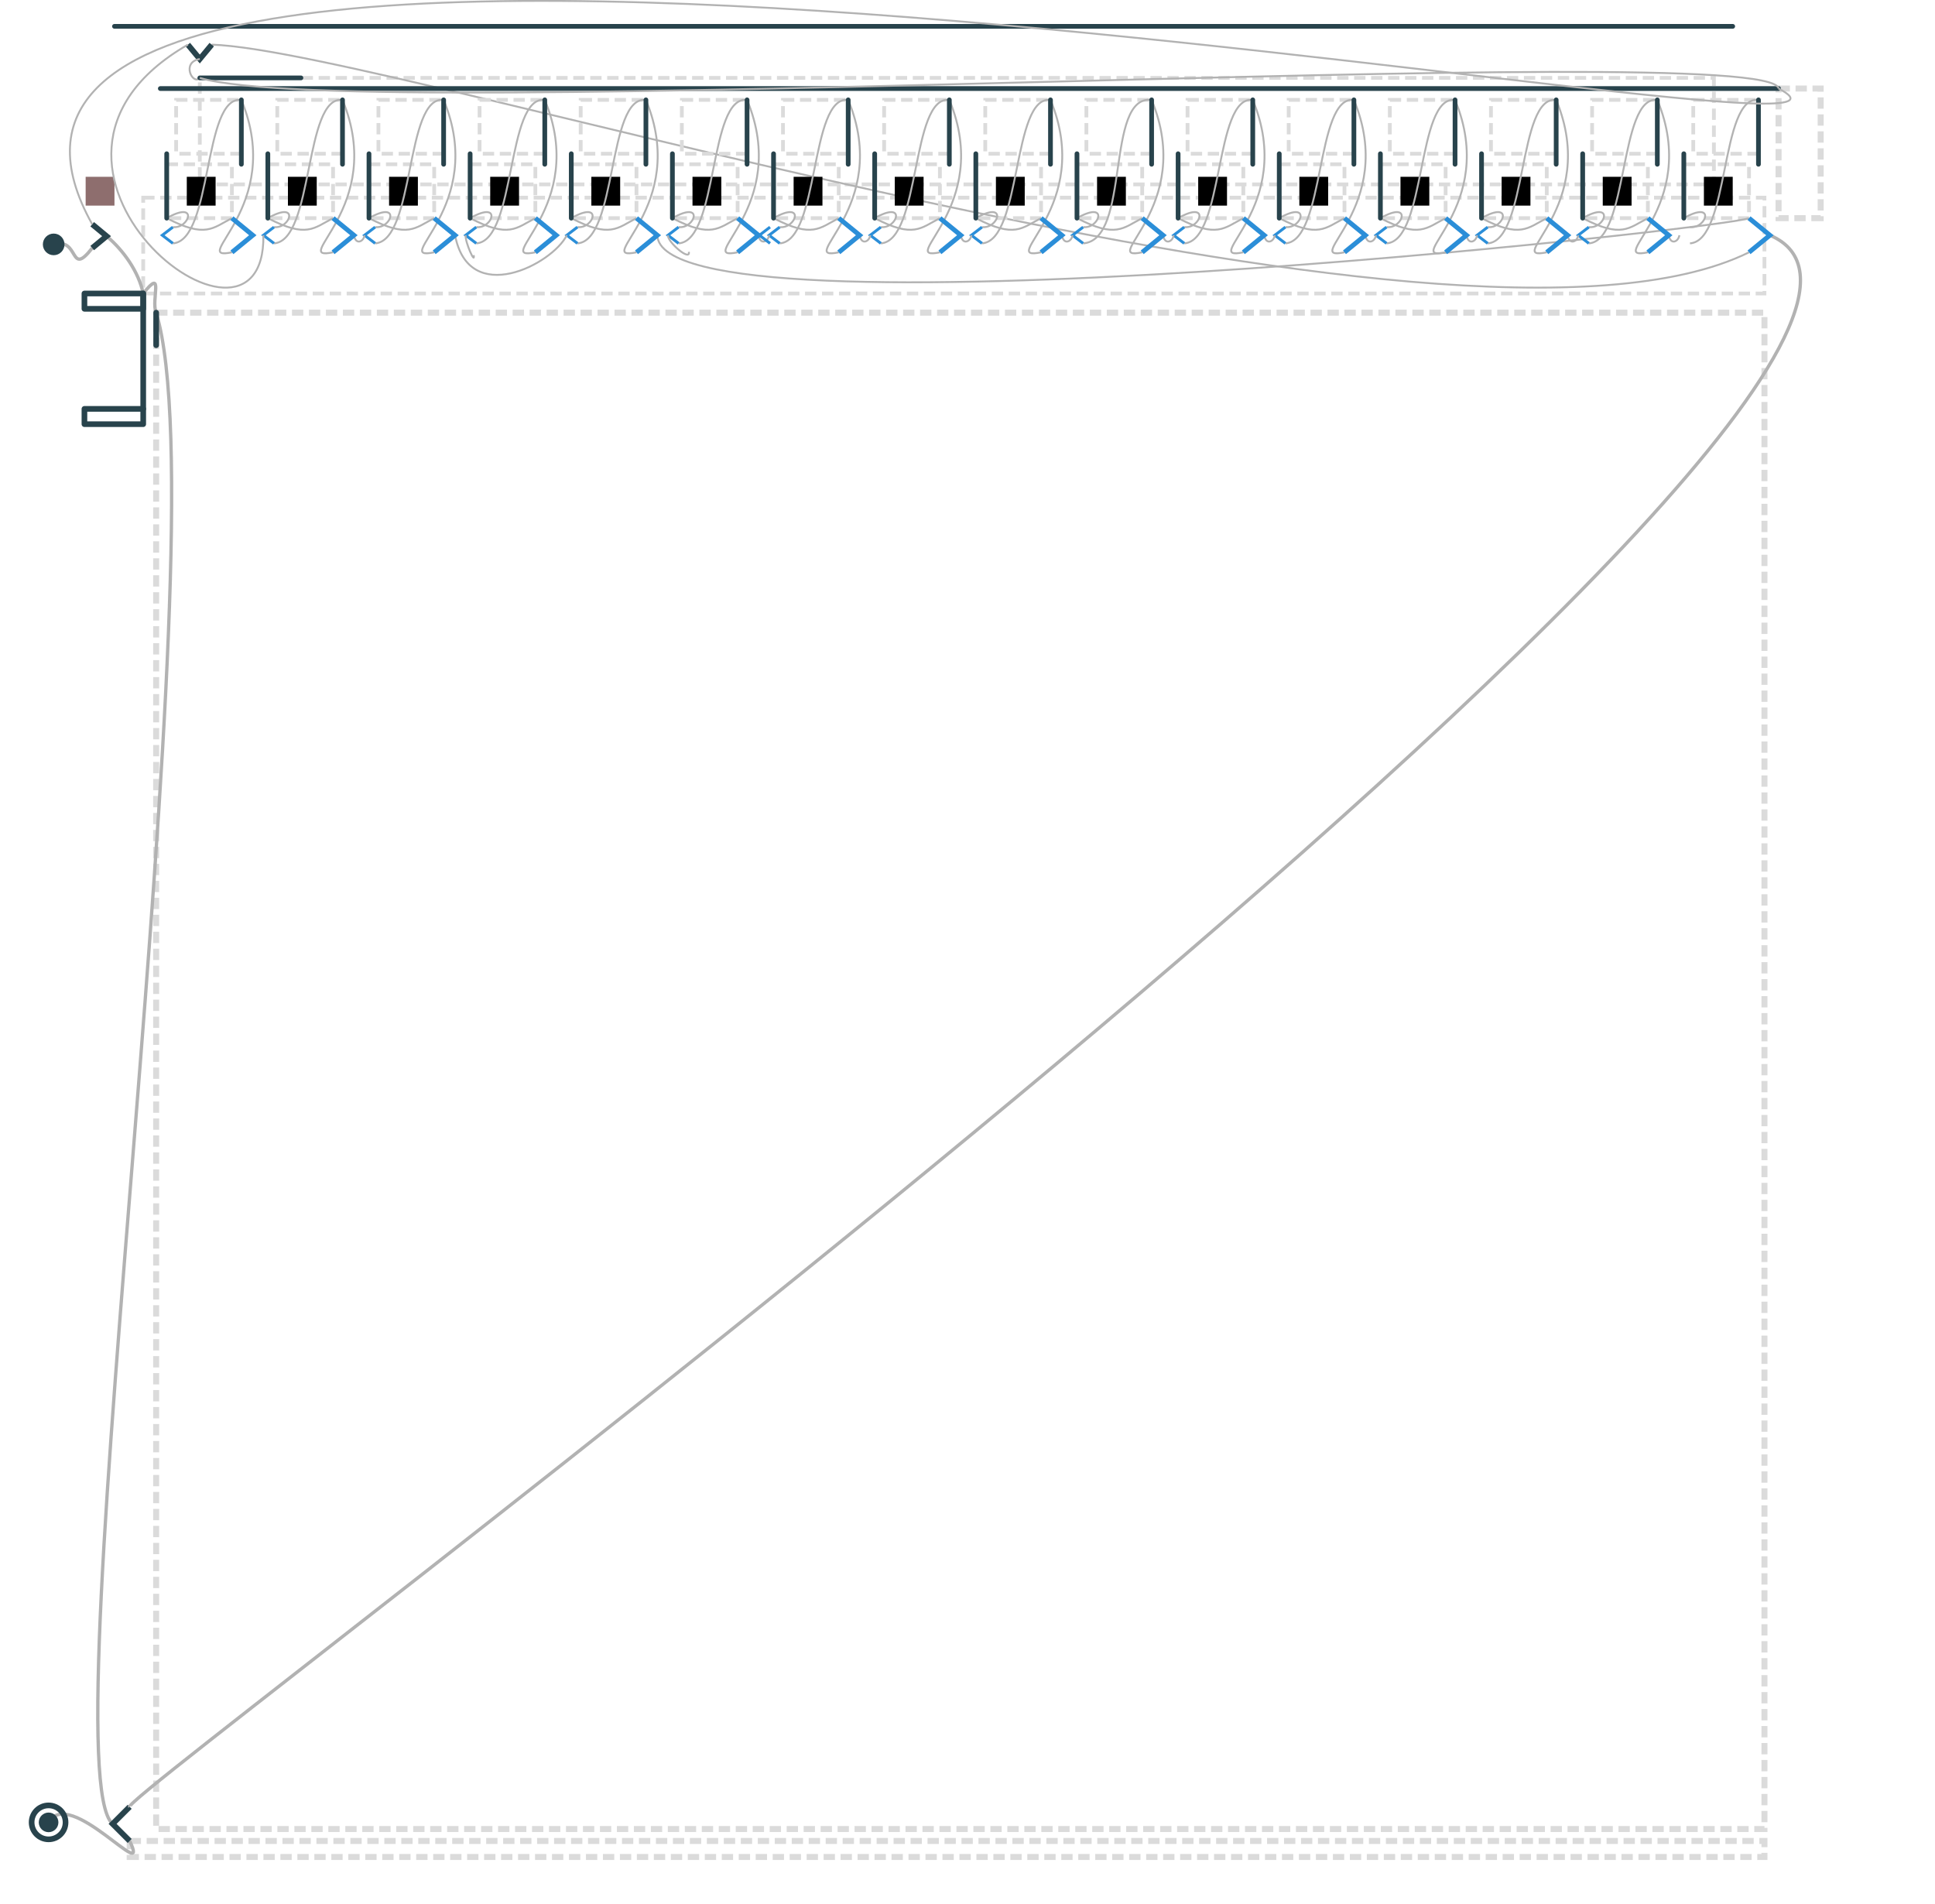
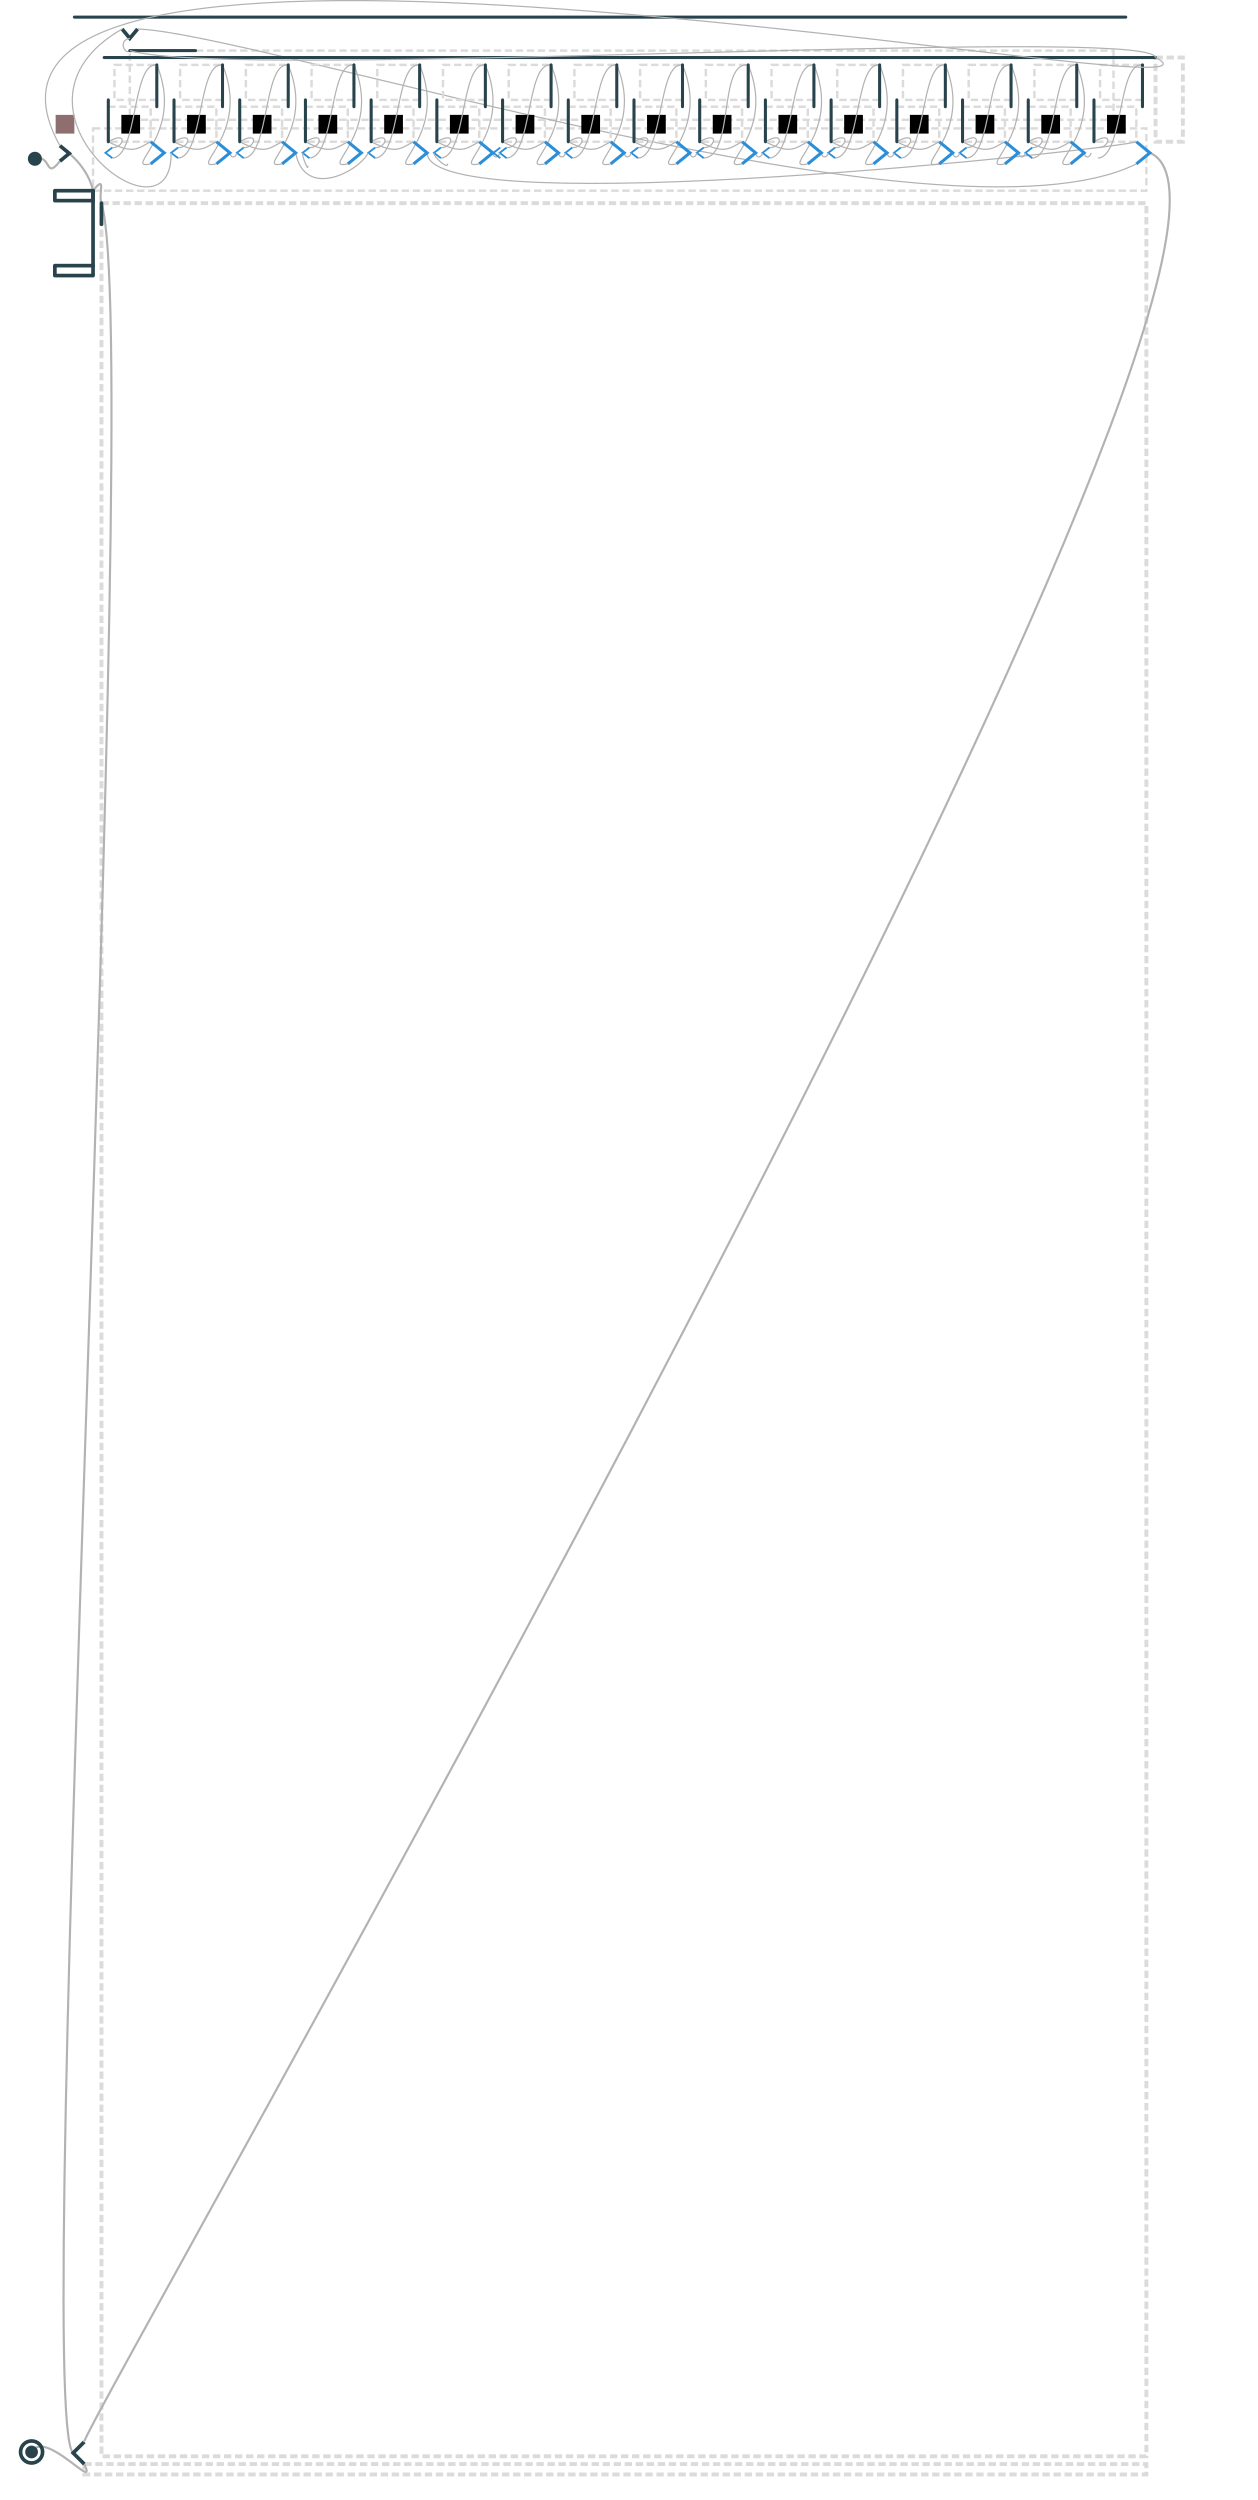
- <svg xmlns="http://www.w3.org/2000/svg" version="1.2" baseProfile="tiny" id="Ebene_1" x="0px" y="0px" width="2908.024px" height="2860.814px" viewBox="0 0 2908.024 2860.814" xml:space="preserve">
-   <rect x="234.694" y="469.909" fill="none" stroke="#DBDBDB" stroke-width="9.03" stroke-miterlimit="10" stroke-dasharray="17.008,8.504" width="2417.024" height="2278.905" />
-   <rect x="194.894" y="2766.751" fill="none" stroke="#DBDBDB" stroke-width="9.03" stroke-miterlimit="10" stroke-dasharray="17.008,8.504" width="2456.822" height="24.064" />
+ <svg xmlns="http://www.w3.org/2000/svg" version="1.2" baseProfile="tiny" id="Ebene_1" x="0px" y="0px" width="2908.023px" height="5782.907px" viewBox="0 0 2908.023 5782.907" xml:space="preserve">
+   <rect x="234.694" y="469.909" fill="none" stroke="#DBDBDB" stroke-width="9.03" stroke-miterlimit="10" stroke-dasharray="17.008,8.504" width="2417.024" height="5211.917" />
+   <rect x="194.894" y="5699.763" fill="none" stroke="#DBDBDB" stroke-width="9.03" stroke-miterlimit="10" stroke-dasharray="17.008,8.504" width="2456.822" height="24.064" />
  <rect x="2530.529" y="246.868" fill="none" stroke="#DBDBDB" stroke-width="5.669" stroke-miterlimit="10" stroke-dasharray="17.008,8.504" width="98.011" height="80.993" />
  <rect x="2544.704" y="150.082" fill="none" stroke="#DBDBDB" stroke-width="5.669" stroke-miterlimit="10" stroke-dasharray="17.008,8.504" width="98.011" height="80.992" />
-   <rect x="300.269" y="117.068" fill="none" stroke="#DBDBDB" stroke-width="5.669" stroke-miterlimit="10" stroke-dasharray="17.008,8.504" width="2275.469" height="160.032" />
+   <rect x="300.27" y="117.068" fill="none" stroke="#DBDBDB" stroke-width="5.669" stroke-miterlimit="10" stroke-dasharray="17.008,8.504" width="2275.469" height="160.032" />
  <rect x="215.231" y="297.069" fill="none" stroke="#DBDBDB" stroke-width="5.669" stroke-miterlimit="10" stroke-dasharray="17.008,8.504" width="2436.486" height="144.032" />
  <path fill="none" stroke="#9DD329" stroke-width="17.008" stroke-linecap="round" stroke-linejoin="round" stroke-miterlimit="10" d="  M1680.054,372.815" />
  <path fill="none" stroke="#9DD329" stroke-width="17.008" stroke-linecap="round" stroke-linejoin="round" stroke-miterlimit="10" d="  M2870.543,501.234" />
  <g id="Ebene_4">
</g>
-   <path id="path4145_3_" fill="none" stroke="#B2B2B2" stroke-width="5" d="M73.024,2738.814c31.5-55.5,155,97,121.87,27.938" />
-   <rect id="rect6890-0_2_" x="2560.718" y="265.711" width="43.307" height="43.307" />
+   <path id="path4145_3_" fill="none" stroke="#B2B2B2" stroke-width="5" d="M73.024,5671.826c31.5-55.5,155,97,121.87,27.939" />
+   <rect id="rect6890-0_2_" x="2560.718" y="265.711" width="43.308" height="43.307" />
  <path id="path5326_1_" fill="none" stroke="#B2B2B2" stroke-width="2.835" d="M2628.54,327.861  c-28.986,14.953-1636.32,191.953-1640.637,25.668" />
-   <path id="path5326_81_" fill="none" stroke="#B2B2B2" stroke-width="2.835" d="M318.172,67.104  c278.505,8.507,1869.853,529.71,2310.368,312.091" />
+   <path id="path5326_81_" fill="none" stroke="#B2B2B2" stroke-width="2.835" d="M318.172,67.104  c278.505,8.507,1869.854,529.71,2310.368,312.091" />
  <rect x="2672.934" y="133.075" fill="none" stroke="#DBDBDB" stroke-width="9.03" stroke-miterlimit="10" stroke-dasharray="17.008,8.504" width="63.271" height="194.786" />
  <rect x="126.884" y="614.474" fill="none" stroke="#28434C" stroke-width="8.504" stroke-linecap="round" stroke-linejoin="round" stroke-miterlimit="10" width="88.347" height="23" />
  <path id="path5326_2_" fill="none" stroke="#B2B2B2" stroke-width="2.835" d="M2539.791,341.298  c24.586,2.959,39.263-40.984-9.262-13.437" />
-   <path id="path5326_3_" fill="none" stroke="#B2B2B2" stroke-width="2.835" d="M2642.715,150.082  c-58.161-6.574-42.838,211.425-102.924,215.68" />
+   <path id="path5326_3_" fill="none" stroke="#B2B2B2" stroke-width="2.835" d="M2642.715,150.082  c-58.16-6.574-42.838,211.425-102.924,215.68" />
  <line fill="none" stroke="#28434C" stroke-width="7.087" stroke-linecap="round" stroke-linejoin="round" stroke-miterlimit="10" x1="2530.529" y1="327.861" x2="2530.529" y2="231.074" />
  <line fill="none" stroke="#28434C" stroke-width="7.087" stroke-linecap="round" stroke-linejoin="round" stroke-miterlimit="10" x1="2642.715" y1="246.868" x2="2642.715" y2="150.082" />
  <path id="path5326_10_" fill="none" stroke="#B2B2B2" stroke-width="5" d="M234.694,469.909" />
-   <path id="path4145_4_" fill="none" stroke="#B2B2B2" stroke-width="5" d="M169.201,2741.083  C71.169,2655.401,335.196,801.6,234.694,469.909" />
+   <path id="path4145_4_" fill="none" stroke="#B2B2B2" stroke-width="5" d="M169.201,5674.095  C71.169,5588.414,335.196,801.6,234.694,469.909" />
  <path id="path4145_6_" fill="none" stroke="#B2B2B2" stroke-width="5" d="M80.674,367.287c39.5-11,23,50.5,57.88,5.527" />
  <circle id="circle6876_1_" fill="#28434C" stroke="#28434C" stroke-width="8.504" stroke-linecap="round" stroke-linejoin="round" stroke-miterlimit="10" cx="80.674" cy="367.287" r="12" />
-   <path id="path4145_2_" fill="none" stroke="#B2B2B2" stroke-width="5" d="M215.23,441.101  c-6.938-33.021-30.057-65.314-55.057-86.187" />
+   <path id="path4145_2_" fill="none" stroke="#B2B2B2" stroke-width="5" d="M215.23,441.101  c-6.938-33.021-30.057-65.313-55.057-86.187" />
  <polyline fill="none" stroke="#28434C" stroke-width="8.504" points="138.554,337.011 160.174,354.914 138.554,372.814 " />
  <polyline fill="none" stroke="#28434C" stroke-width="8.504" points="318.172,67.104 300.27,88.724 282.369,67.104 " />
-   <polyline fill="none" stroke="#28434C" stroke-width="8.504" points="194.894,2715.417 169.201,2741.083 194.894,2766.751 " />
+   <polyline fill="none" stroke="#28434C" stroke-width="8.504" points="194.894,5648.429 169.201,5674.095 194.894,5699.763 " />
  <path id="path5326_9_" fill="none" stroke="#B2B2B2" stroke-width="5" d="M1680.054,372.815" />
-   <path id="path5326_5_" fill="none" stroke="#B2B2B2" stroke-width="5" d="M2659.903,353.529  C3104.024,542.814,180.296,2695.711,194.894,2715.417" />
-   <circle fill="#28434C" stroke="#28434C" stroke-width="8.504" stroke-linecap="round" stroke-linejoin="round" stroke-miterlimit="10" cx="73.024" cy="2738.814" r="10.5" />
-   <circle fill="none" stroke="#28434C" stroke-width="8.504" stroke-linecap="round" stroke-linejoin="round" stroke-miterlimit="10" cx="73.024" cy="2738.814" r="25.5" />
+   <path id="path5326_5_" fill="none" stroke="#B2B2B2" stroke-width="5" d="M2659.903,353.529  c444.12,189.286-2479.607,5275.195-2465.009,5294.9" />
+   <circle fill="#28434C" stroke="#28434C" stroke-width="8.504" stroke-linecap="round" stroke-linejoin="round" stroke-miterlimit="10" cx="73.024" cy="5671.826" r="10.5" />
+   <circle fill="none" stroke="#28434C" stroke-width="8.504" stroke-linecap="round" stroke-linejoin="round" stroke-miterlimit="10" cx="73.024" cy="5671.826" r="25.5" />
  <polyline fill="none" stroke="#2B8ED8" stroke-width="7.087" points="2628.54,379.195 2659.903,353.529 2628.54,327.861 " />
  <rect x="2378.529" y="246.868" fill="none" stroke="#DBDBDB" stroke-width="5.669" stroke-miterlimit="10" stroke-dasharray="17.008,8.504" width="98.011" height="80.993" />
  <rect x="2392.704" y="150.082" fill="none" stroke="#DBDBDB" stroke-width="5.669" stroke-miterlimit="10" stroke-dasharray="17.008,8.504" width="98.011" height="80.992" />
-   <rect id="rect6890-0_1_" x="2408.718" y="265.711" width="43.307" height="43.307" />
+   <rect id="rect6890-0_1_" x="2408.718" y="265.711" width="43.308" height="43.307" />
  <path id="path5326_13_" fill="none" stroke="#B2B2B2" stroke-width="2.835" d="M2476.54,327.861  c-28.986,14.953-39.486,30.453-98.011,0" />
-   <path id="path5326_14_" fill="none" stroke="#B2B2B2" stroke-width="2.835" d="M2523.84,353.529  c-1.286,9.785-13.286,15.285-15.937,0" />
-   <path id="path5326_12_" fill="none" stroke="#B2B2B2" stroke-width="2.835" d="M2490.715,150.082  c66.839,161.426-82.161,243.039-14.175,229.113" />
+   <path id="path5326_14_" fill="none" stroke="#B2B2B2" stroke-width="2.835" d="M2523.84,353.529  c-1.285,9.785-13.285,15.285-15.937,0" />
+   <path id="path5326_12_" fill="none" stroke="#B2B2B2" stroke-width="2.835" d="M2490.715,150.082  c66.84,161.426-82.16,243.039-14.175,229.113" />
  <path id="path5326_11_" fill="none" stroke="#B2B2B2" stroke-width="2.835" d="M2387.791,341.298  c24.586,2.959,39.263-40.984-9.262-13.437" />
-   <path id="path5326_7_" fill="none" stroke="#B2B2B2" stroke-width="2.835" d="M2490.715,150.082  c-58.161-6.574-42.838,211.425-102.924,215.68" />
+   <path id="path5326_7_" fill="none" stroke="#B2B2B2" stroke-width="2.835" d="M2490.715,150.082  c-58.16-6.574-42.838,211.425-102.924,215.68" />
  <line fill="none" stroke="#28434C" stroke-width="7.087" stroke-linecap="round" stroke-linejoin="round" stroke-miterlimit="10" x1="2378.529" y1="327.861" x2="2378.529" y2="231.074" />
  <line fill="none" stroke="#28434C" stroke-width="7.087" stroke-linecap="round" stroke-linejoin="round" stroke-miterlimit="10" x1="2490.715" y1="246.868" x2="2490.715" y2="150.082" />
  <polyline fill="none" stroke="#2B8ED8" stroke-width="7.087" points="2476.54,379.195 2507.903,353.529 2476.54,327.861 " />
  <polyline fill="none" stroke="#2B8ED8" stroke-width="4.252" points="2387.791,365.762 2371.84,353.529 2387.791,341.298 " />
  <rect x="2226.529" y="246.868" fill="none" stroke="#DBDBDB" stroke-width="5.669" stroke-miterlimit="10" stroke-dasharray="17.008,8.504" width="98.011" height="80.993" />
  <rect x="2240.704" y="150.082" fill="none" stroke="#DBDBDB" stroke-width="5.669" stroke-miterlimit="10" stroke-dasharray="17.008,8.504" width="98.011" height="80.992" />
-   <rect id="rect6890-0_3_" x="2256.718" y="265.711" width="43.307" height="43.307" />
+   <rect id="rect6890-0_3_" x="2256.718" y="265.711" width="43.308" height="43.307" />
  <path id="path5326_19_" fill="none" stroke="#B2B2B2" stroke-width="2.835" d="M2324.54,327.861  c-28.986,14.953-39.486,30.453-98.011,0" />
-   <path id="path5326_18_" fill="none" stroke="#B2B2B2" stroke-width="2.835" d="M2371.84,353.529  c-1.286,9.785-13.286,15.285-15.937,0" />
-   <path id="path5326_17_" fill="none" stroke="#B2B2B2" stroke-width="2.835" d="M2338.715,150.082  c66.839,161.426-82.161,243.039-14.175,229.113" />
+   <path id="path5326_18_" fill="none" stroke="#B2B2B2" stroke-width="2.835" d="M2371.84,353.529  c-1.285,9.785-13.285,15.285-15.937,0" />
+   <path id="path5326_17_" fill="none" stroke="#B2B2B2" stroke-width="2.835" d="M2338.715,150.082  c66.84,161.426-82.16,243.039-14.175,229.113" />
  <path id="path5326_16_" fill="none" stroke="#B2B2B2" stroke-width="2.835" d="M2235.791,341.298  c24.586,2.959,39.263-40.984-9.262-13.437" />
-   <path id="path5326_15_" fill="none" stroke="#B2B2B2" stroke-width="2.835" d="M2338.715,150.082  c-58.161-6.574-42.838,211.425-102.924,215.68" />
+   <path id="path5326_15_" fill="none" stroke="#B2B2B2" stroke-width="2.835" d="M2338.715,150.082  c-58.16-6.574-42.838,211.425-102.924,215.68" />
  <line fill="none" stroke="#28434C" stroke-width="7.087" stroke-linecap="round" stroke-linejoin="round" stroke-miterlimit="10" x1="2226.529" y1="327.861" x2="2226.529" y2="231.074" />
  <line fill="none" stroke="#28434C" stroke-width="7.087" stroke-linecap="round" stroke-linejoin="round" stroke-miterlimit="10" x1="2338.715" y1="246.868" x2="2338.715" y2="150.082" />
  <polyline fill="none" stroke="#2B8ED8" stroke-width="7.087" points="2324.54,379.195 2355.903,353.529 2324.54,327.861 " />
  <polyline fill="none" stroke="#2B8ED8" stroke-width="4.252" points="2235.791,365.762 2219.84,353.529 2235.791,341.298 " />
  <rect x="2074.529" y="246.868" fill="none" stroke="#DBDBDB" stroke-width="5.669" stroke-miterlimit="10" stroke-dasharray="17.008,8.504" width="98.011" height="80.993" />
  <rect x="2088.704" y="150.082" fill="none" stroke="#DBDBDB" stroke-width="5.669" stroke-miterlimit="10" stroke-dasharray="17.008,8.504" width="98.011" height="80.992" />
-   <rect id="rect6890-0_4_" x="2104.718" y="265.711" width="43.307" height="43.307" />
+   <rect id="rect6890-0_4_" x="2104.718" y="265.711" width="43.308" height="43.307" />
  <path id="path5326_24_" fill="none" stroke="#B2B2B2" stroke-width="2.835" d="M2172.54,327.861  c-28.986,14.953-39.486,30.453-98.011,0" />
-   <path id="path5326_23_" fill="none" stroke="#B2B2B2" stroke-width="2.835" d="M2219.84,353.529  c-1.286,9.785-13.286,15.285-15.937,0" />
-   <path id="path5326_22_" fill="none" stroke="#B2B2B2" stroke-width="2.835" d="M2186.715,150.082  c66.839,161.426-82.161,243.039-14.175,229.113" />
+   <path id="path5326_23_" fill="none" stroke="#B2B2B2" stroke-width="2.835" d="M2219.84,353.529  c-1.285,9.785-13.285,15.285-15.937,0" />
+   <path id="path5326_22_" fill="none" stroke="#B2B2B2" stroke-width="2.835" d="M2186.715,150.082  c66.84,161.426-82.16,243.039-14.175,229.113" />
  <path id="path5326_21_" fill="none" stroke="#B2B2B2" stroke-width="2.835" d="M2083.791,341.298  c24.586,2.959,39.263-40.984-9.262-13.437" />
-   <path id="path5326_20_" fill="none" stroke="#B2B2B2" stroke-width="2.835" d="M2186.715,150.082  c-58.161-6.574-42.838,211.425-102.924,215.68" />
+   <path id="path5326_20_" fill="none" stroke="#B2B2B2" stroke-width="2.835" d="M2186.715,150.082  c-58.16-6.574-42.838,211.425-102.924,215.68" />
  <line fill="none" stroke="#28434C" stroke-width="7.087" stroke-linecap="round" stroke-linejoin="round" stroke-miterlimit="10" x1="2074.529" y1="327.861" x2="2074.529" y2="231.074" />
  <line fill="none" stroke="#28434C" stroke-width="7.087" stroke-linecap="round" stroke-linejoin="round" stroke-miterlimit="10" x1="2186.715" y1="246.868" x2="2186.715" y2="150.082" />
  <polyline fill="none" stroke="#2B8ED8" stroke-width="7.087" points="2172.54,379.195 2203.903,353.529 2172.54,327.861 " />
  <polyline fill="none" stroke="#2B8ED8" stroke-width="4.252" points="2083.791,365.762 2067.84,353.529 2083.791,341.298 " />
  <rect x="1922.529" y="246.868" fill="none" stroke="#DBDBDB" stroke-width="5.669" stroke-miterlimit="10" stroke-dasharray="17.008,8.504" width="98.011" height="80.993" />
  <rect x="1936.704" y="150.082" fill="none" stroke="#DBDBDB" stroke-width="5.669" stroke-miterlimit="10" stroke-dasharray="17.008,8.504" width="98.011" height="80.992" />
-   <rect id="rect6890-0_5_" x="1952.718" y="265.711" width="43.307" height="43.307" />
-   <path id="path5326_29_" fill="none" stroke="#B2B2B2" stroke-width="2.835" d="M2020.54,327.861  c-28.986,14.953-39.486,30.453-98.011,0" />
-   <path id="path5326_28_" fill="none" stroke="#B2B2B2" stroke-width="2.835" d="M2067.84,353.529  c-1.286,9.785-13.286,15.285-15.937,0" />
+   <rect id="rect6890-0_5_" x="1952.718" y="265.711" width="43.308" height="43.307" />
+   <path id="path5326_29_" fill="none" stroke="#B2B2B2" stroke-width="2.835" d="M2020.54,327.861  c-28.985,14.953-39.485,30.453-98.011,0" />
+   <path id="path5326_28_" fill="none" stroke="#B2B2B2" stroke-width="2.835" d="M2067.84,353.529  c-1.285,9.785-13.285,15.285-15.937,0" />
  <path id="path5326_27_" fill="none" stroke="#B2B2B2" stroke-width="2.835" d="M2034.715,150.082  c66.839,161.426-82.161,243.039-14.175,229.113" />
  <path id="path5326_26_" fill="none" stroke="#B2B2B2" stroke-width="2.835" d="M1931.791,341.298  c24.586,2.959,39.263-40.984-9.262-13.437" />
  <path id="path5326_25_" fill="none" stroke="#B2B2B2" stroke-width="2.835" d="M2034.715,150.082  c-58.161-6.574-42.838,211.425-102.924,215.68" />
  <line fill="none" stroke="#28434C" stroke-width="7.087" stroke-linecap="round" stroke-linejoin="round" stroke-miterlimit="10" x1="1922.529" y1="327.861" x2="1922.529" y2="231.074" />
  <line fill="none" stroke="#28434C" stroke-width="7.087" stroke-linecap="round" stroke-linejoin="round" stroke-miterlimit="10" x1="2034.715" y1="246.868" x2="2034.715" y2="150.082" />
  <polyline fill="none" stroke="#2B8ED8" stroke-width="7.087" points="2020.54,379.195 2051.903,353.529 2020.54,327.861 " />
  <polyline fill="none" stroke="#2B8ED8" stroke-width="4.252" points="1931.791,365.762 1915.84,353.529 1931.791,341.298 " />
  <rect x="1770.529" y="246.868" fill="none" stroke="#DBDBDB" stroke-width="5.669" stroke-miterlimit="10" stroke-dasharray="17.008,8.504" width="98.011" height="80.993" />
  <rect x="1784.704" y="150.082" fill="none" stroke="#DBDBDB" stroke-width="5.669" stroke-miterlimit="10" stroke-dasharray="17.008,8.504" width="98.011" height="80.992" />
-   <rect id="rect6890-0_6_" x="1800.718" y="265.711" width="43.307" height="43.307" />
-   <path id="path5326_34_" fill="none" stroke="#B2B2B2" stroke-width="2.835" d="M1868.54,327.861  c-28.986,14.953-39.486,30.453-98.011,0" />
-   <path id="path5326_33_" fill="none" stroke="#B2B2B2" stroke-width="2.835" d="M1915.84,353.529  c-1.286,9.785-13.286,15.285-15.937,0" />
+   <rect id="rect6890-0_6_" x="1800.718" y="265.711" width="43.308" height="43.307" />
+   <path id="path5326_34_" fill="none" stroke="#B2B2B2" stroke-width="2.835" d="M1868.54,327.861  c-28.985,14.953-39.486,30.453-98.011,0" />
+   <path id="path5326_33_" fill="none" stroke="#B2B2B2" stroke-width="2.835" d="M1915.84,353.529  c-1.286,9.785-13.286,15.285-15.938,0" />
  <path id="path5326_32_" fill="none" stroke="#B2B2B2" stroke-width="2.835" d="M1882.715,150.082  c66.839,161.426-82.161,243.039-14.175,229.113" />
  <path id="path5326_31_" fill="none" stroke="#B2B2B2" stroke-width="2.835" d="M1779.791,341.298  c24.586,2.959,39.263-40.984-9.262-13.437" />
  <path id="path5326_30_" fill="none" stroke="#B2B2B2" stroke-width="2.835" d="M1882.715,150.082  c-58.161-6.574-42.838,211.425-102.924,215.68" />
  <line fill="none" stroke="#28434C" stroke-width="7.087" stroke-linecap="round" stroke-linejoin="round" stroke-miterlimit="10" x1="1770.529" y1="327.861" x2="1770.529" y2="231.074" />
  <line fill="none" stroke="#28434C" stroke-width="7.087" stroke-linecap="round" stroke-linejoin="round" stroke-miterlimit="10" x1="1882.715" y1="246.868" x2="1882.715" y2="150.082" />
-   <polyline fill="none" stroke="#2B8ED8" stroke-width="7.087" points="1868.54,379.195 1899.903,353.529 1868.54,327.861 " />
+   <polyline fill="none" stroke="#2B8ED8" stroke-width="7.087" points="1868.54,379.195 1899.902,353.529 1868.54,327.861 " />
  <polyline fill="none" stroke="#2B8ED8" stroke-width="4.252" points="1779.791,365.762 1763.84,353.529 1779.791,341.298 " />
  <rect x="1618.529" y="246.868" fill="none" stroke="#DBDBDB" stroke-width="5.669" stroke-miterlimit="10" stroke-dasharray="17.008,8.504" width="98.011" height="80.993" />
  <rect x="1632.704" y="150.082" fill="none" stroke="#DBDBDB" stroke-width="5.669" stroke-miterlimit="10" stroke-dasharray="17.008,8.504" width="98.011" height="80.992" />
-   <rect id="rect6890-0_7_" x="1648.718" y="265.711" width="43.307" height="43.307" />
+   <rect id="rect6890-0_7_" x="1648.718" y="265.711" width="43.308" height="43.307" />
  <path id="path5326_39_" fill="none" stroke="#B2B2B2" stroke-width="2.835" d="M1716.54,327.861  c-28.986,14.953-39.486,30.453-98.011,0" />
  <path id="path5326_38_" fill="none" stroke="#B2B2B2" stroke-width="2.835" d="M1763.84,353.529  c-1.286,9.785-13.286,15.285-15.937,0" />
  <path id="path5326_37_" fill="none" stroke="#B2B2B2" stroke-width="2.835" d="M1730.715,150.082  c66.839,161.426-82.161,243.039-14.175,229.113" />
  <path id="path5326_36_" fill="none" stroke="#B2B2B2" stroke-width="2.835" d="M1627.791,341.298  c24.586,2.959,39.262-40.983-9.262-13.437" />
  <path id="path5326_35_" fill="none" stroke="#B2B2B2" stroke-width="2.835" d="M1730.715,150.082  c-70.654-7.987-30.624,210.561-102.924,215.68" />
  <line fill="none" stroke="#28434C" stroke-width="7.087" stroke-linecap="round" stroke-linejoin="round" stroke-miterlimit="10" x1="1618.529" y1="327.861" x2="1618.529" y2="231.074" />
  <line fill="none" stroke="#28434C" stroke-width="7.087" stroke-linecap="round" stroke-linejoin="round" stroke-miterlimit="10" x1="1730.715" y1="246.868" x2="1730.715" y2="150.082" />
  <polyline fill="none" stroke="#2B8ED8" stroke-width="7.087" points="1716.54,379.195 1747.903,353.529 1716.54,327.861 " />
  <polyline fill="none" stroke="#2B8ED8" stroke-width="4.252" points="1627.791,365.762 1611.84,353.529 1627.791,341.298 " />
  <rect x="1466.529" y="246.868" fill="none" stroke="#DBDBDB" stroke-width="5.669" stroke-miterlimit="10" stroke-dasharray="17.008,8.504" width="98.011" height="80.993" />
  <rect x="1480.704" y="150.082" fill="none" stroke="#DBDBDB" stroke-width="5.669" stroke-miterlimit="10" stroke-dasharray="17.008,8.504" width="98.011" height="80.992" />
-   <rect id="rect6890-0_8_" x="1496.718" y="265.711" width="43.307" height="43.307" />
+   <rect id="rect6890-0_8_" x="1496.718" y="265.711" width="43.308" height="43.307" />
  <path id="path5326_44_" fill="none" stroke="#B2B2B2" stroke-width="2.835" d="M1564.54,327.861  c-28.986,14.953-39.486,30.453-98.011,0" />
  <path id="path5326_43_" fill="none" stroke="#B2B2B2" stroke-width="2.835" d="M1611.84,353.529  c-1.286,9.785-13.286,15.285-15.937,0" />
  <path id="path5326_42_" fill="none" stroke="#B2B2B2" stroke-width="2.835" d="M1578.715,150.082  c66.839,161.426-82.161,243.039-14.175,229.113" />
  <path id="path5326_41_" fill="none" stroke="#B2B2B2" stroke-width="2.835" d="M1475.791,341.298  c24.586,2.959,39.263-40.984-9.262-13.437" />
  <path id="path5326_40_" fill="none" stroke="#B2B2B2" stroke-width="2.835" d="M1578.715,150.082  c-58.161-6.574-42.838,211.425-102.924,215.68" />
  <line fill="none" stroke="#28434C" stroke-width="7.087" stroke-linecap="round" stroke-linejoin="round" stroke-miterlimit="10" x1="1466.529" y1="327.861" x2="1466.529" y2="231.074" />
  <line fill="none" stroke="#28434C" stroke-width="7.087" stroke-linecap="round" stroke-linejoin="round" stroke-miterlimit="10" x1="1578.715" y1="246.868" x2="1578.715" y2="150.082" />
  <polyline fill="none" stroke="#2B8ED8" stroke-width="7.087" points="1564.54,379.195 1595.903,353.529 1564.54,327.861 " />
  <polyline fill="none" stroke="#2B8ED8" stroke-width="4.252" points="1475.791,365.762 1459.84,353.529 1475.791,341.298 " />
  <rect x="1314.529" y="246.868" fill="none" stroke="#DBDBDB" stroke-width="5.669" stroke-miterlimit="10" stroke-dasharray="17.008,8.504" width="98.011" height="80.993" />
  <rect x="1328.704" y="150.082" fill="none" stroke="#DBDBDB" stroke-width="5.669" stroke-miterlimit="10" stroke-dasharray="17.008,8.504" width="98.011" height="80.992" />
-   <rect id="rect6890-0_9_" x="1344.718" y="265.711" width="43.307" height="43.307" />
+   <rect id="rect6890-0_9_" x="1344.718" y="265.711" width="43.308" height="43.307" />
  <path id="path5326_50_" fill="none" stroke="#B2B2B2" stroke-width="2.835" d="M1412.54,327.861  c-28.986,14.953-39.486,30.453-98.011,0" />
  <path id="path5326_49_" fill="none" stroke="#B2B2B2" stroke-width="2.835" d="M1459.84,353.529  c-1.286,9.785-13.286,15.285-15.937,0" />
  <path id="path5326_48_" fill="none" stroke="#B2B2B2" stroke-width="2.835" d="M1426.715,150.082  c66.839,161.426-82.161,243.039-14.175,229.113" />
  <path id="path5326_47_" fill="none" stroke="#B2B2B2" stroke-width="2.835" d="M1323.791,341.298  c24.586,2.959,39.263-40.984-9.262-13.437" />
  <path id="path5326_45_" fill="none" stroke="#B2B2B2" stroke-width="2.835" d="M1426.715,150.082  c-58.161-6.574-42.838,211.425-102.924,215.68" />
  <line fill="none" stroke="#28434C" stroke-width="7.087" stroke-linecap="round" stroke-linejoin="round" stroke-miterlimit="10" x1="1314.529" y1="327.861" x2="1314.529" y2="231.074" />
  <line fill="none" stroke="#28434C" stroke-width="7.087" stroke-linecap="round" stroke-linejoin="round" stroke-miterlimit="10" x1="1426.715" y1="246.868" x2="1426.715" y2="150.082" />
  <polyline fill="none" stroke="#2B8ED8" stroke-width="7.087" points="1412.54,379.195 1443.903,353.529 1412.54,327.861 " />
  <polyline fill="none" stroke="#2B8ED8" stroke-width="4.252" points="1323.791,365.762 1307.84,353.529 1323.791,341.298 " />
  <rect x="1162.529" y="246.868" fill="none" stroke="#DBDBDB" stroke-width="5.669" stroke-miterlimit="10" stroke-dasharray="17.008,8.504" width="98.011" height="80.993" />
  <rect x="1176.704" y="150.082" fill="none" stroke="#DBDBDB" stroke-width="5.669" stroke-miterlimit="10" stroke-dasharray="17.008,8.504" width="98.011" height="80.992" />
-   <rect id="rect6890-0_10_" x="1192.718" y="265.711" width="43.307" height="43.307" />
+   <rect id="rect6890-0_10_" x="1192.718" y="265.711" width="43.308" height="43.307" />
  <path id="path5326_55_" fill="none" stroke="#B2B2B2" stroke-width="2.835" d="M1260.54,327.861  c-28.986,14.953-39.486,30.453-98.011,0" />
  <path id="path5326_54_" fill="none" stroke="#B2B2B2" stroke-width="2.835" d="M1307.84,353.529  c-1.286,9.785-13.286,15.285-15.937,0" />
  <path id="path5326_53_" fill="none" stroke="#B2B2B2" stroke-width="2.835" d="M1274.715,150.082  c66.839,161.426-82.161,243.039-14.175,229.113" />
  <path id="path5326_52_" fill="none" stroke="#B2B2B2" stroke-width="2.835" d="M1171.791,341.298  c24.586,2.959,39.263-40.984-9.262-13.437" />
  <path id="path5326_51_" fill="none" stroke="#B2B2B2" stroke-width="2.835" d="M1274.715,150.082  c-58.161-6.574-42.838,211.425-102.924,215.68" />
  <line fill="none" stroke="#28434C" stroke-width="7.087" stroke-linecap="round" stroke-linejoin="round" stroke-miterlimit="10" x1="1162.529" y1="327.861" x2="1162.529" y2="231.074" />
  <line fill="none" stroke="#28434C" stroke-width="7.087" stroke-linecap="round" stroke-linejoin="round" stroke-miterlimit="10" x1="1274.715" y1="246.868" x2="1274.715" y2="150.082" />
  <polyline fill="none" stroke="#2B8ED8" stroke-width="7.087" points="1260.54,379.195 1291.903,353.529 1260.54,327.861 " />
  <polyline fill="none" stroke="#2B8ED8" stroke-width="4.252" points="1171.791,365.762 1155.84,353.529 1171.791,341.298 " />
  <rect x="1010.529" y="246.868" fill="none" stroke="#DBDBDB" stroke-width="5.669" stroke-miterlimit="10" stroke-dasharray="17.008,8.504" width="98.011" height="80.993" />
  <rect x="1024.704" y="150.082" fill="none" stroke="#DBDBDB" stroke-width="5.669" stroke-miterlimit="10" stroke-dasharray="17.008,8.504" width="98.011" height="80.992" />
-   <rect id="rect6890-0_11_" x="1040.718" y="265.711" width="43.307" height="43.307" />
+   <rect id="rect6890-0_11_" x="1040.718" y="265.711" width="43.308" height="43.307" />
  <path id="path5326_60_" fill="none" stroke="#B2B2B2" stroke-width="2.835" d="M1108.54,327.861  c-28.986,14.953-39.486,30.453-98.011,0" />
  <path id="path5326_59_" fill="none" stroke="#B2B2B2" stroke-width="2.835" d="M1155.84,353.529  c-1.286,9.785-13.286,15.285-15.937,0" />
  <path id="path5326_58_" fill="none" stroke="#B2B2B2" stroke-width="2.835" d="M1122.715,150.082  c66.839,161.426-82.161,243.039-14.175,229.113" />
  <path id="path5326_57_" fill="none" stroke="#B2B2B2" stroke-width="2.835" d="M1019.791,341.298  c24.586,2.959,39.263-40.984-9.262-13.437" />
  <path id="path5326_56_" fill="none" stroke="#B2B2B2" stroke-width="2.835" d="M1122.715,150.082  c-58.161-6.574-42.838,211.425-102.924,215.68" />
  <line fill="none" stroke="#28434C" stroke-width="7.087" stroke-linecap="round" stroke-linejoin="round" stroke-miterlimit="10" x1="1010.529" y1="327.861" x2="1010.529" y2="231.074" />
  <line fill="none" stroke="#28434C" stroke-width="7.087" stroke-linecap="round" stroke-linejoin="round" stroke-miterlimit="10" x1="1122.715" y1="246.868" x2="1122.715" y2="150.082" />
  <polyline fill="none" stroke="#2B8ED8" stroke-width="7.087" points="1108.54,379.195 1139.903,353.529 1108.54,327.861 " />
  <polyline fill="none" stroke="#2B8ED8" stroke-width="4.252" points="1019.791,365.762 1003.84,353.529 1019.791,341.298 " />
  <rect x="858.529" y="246.868" fill="none" stroke="#DBDBDB" stroke-width="5.669" stroke-miterlimit="10" stroke-dasharray="17.008,8.504" width="98.011" height="80.993" />
  <rect x="872.704" y="150.082" fill="none" stroke="#DBDBDB" stroke-width="5.669" stroke-miterlimit="10" stroke-dasharray="17.008,8.504" width="98.011" height="80.992" />
-   <rect id="rect6890-0_12_" x="888.718" y="265.711" width="43.307" height="43.307" />
+   <rect id="rect6890-0_12_" x="888.718" y="265.711" width="43.308" height="43.307" />
  <path id="path5326_65_" fill="none" stroke="#B2B2B2" stroke-width="2.835" d="M956.54,327.861  c-28.986,14.953-39.486,30.453-98.011,0" />
  <path id="path5326_64_" fill="none" stroke="#B2B2B2" stroke-width="2.835" d="M1003.84,353.529  c-1.286,9.785,34.03,40.237,31.38,24.952" />
  <path id="path5326_63_" fill="none" stroke="#B2B2B2" stroke-width="2.835" d="M970.715,150.082  c66.839,161.426-82.161,243.039-14.175,229.113" />
  <path id="path5326_62_" fill="none" stroke="#B2B2B2" stroke-width="2.835" d="M867.791,341.298  c24.586,2.959,39.263-40.984-9.262-13.437" />
  <path id="path5326_61_" fill="none" stroke="#B2B2B2" stroke-width="2.835" d="M970.715,150.082  c-58.161-6.574-42.838,211.425-102.924,215.68" />
  <line fill="none" stroke="#28434C" stroke-width="7.087" stroke-linecap="round" stroke-linejoin="round" stroke-miterlimit="10" x1="858.529" y1="327.861" x2="858.529" y2="231.074" />
  <line fill="none" stroke="#28434C" stroke-width="7.087" stroke-linecap="round" stroke-linejoin="round" stroke-miterlimit="10" x1="970.715" y1="246.868" x2="970.715" y2="150.082" />
  <polyline fill="none" stroke="#2B8ED8" stroke-width="7.087" points="956.54,379.195 987.903,353.529 956.54,327.861 " />
  <polyline fill="none" stroke="#2B8ED8" stroke-width="4.252" points="867.791,365.762 851.84,353.529 867.791,341.298 " />
  <rect x="706.529" y="246.868" fill="none" stroke="#DBDBDB" stroke-width="5.669" stroke-miterlimit="10" stroke-dasharray="17.008,8.504" width="98.011" height="80.993" />
  <rect x="720.704" y="150.082" fill="none" stroke="#DBDBDB" stroke-width="5.669" stroke-miterlimit="10" stroke-dasharray="17.008,8.504" width="98.011" height="80.992" />
-   <rect id="rect6890-0_13_" x="736.718" y="265.711" width="43.307" height="43.307" />
+   <rect id="rect6890-0_13_" x="736.718" y="265.711" width="43.308" height="43.307" />
  <path id="path5326_70_" fill="none" stroke="#B2B2B2" stroke-width="2.835" d="M804.54,327.861  c-28.986,14.953-39.486,30.453-98.011,0" />
-   <path id="path5326_69_" fill="none" stroke="#B2B2B2" stroke-width="2.835" d="M851.84,353.529  c-21.952,43.952-147.286,108.619-167.937,0" />
+   <path id="path5326_69_" fill="none" stroke="#B2B2B2" stroke-width="2.835" d="M851.84,353.529  c-21.952,43.952-147.286,108.62-167.937,0" />
  <path id="path5326_68_" fill="none" stroke="#B2B2B2" stroke-width="2.835" d="M818.715,150.082  c66.839,161.426-82.161,243.039-14.175,229.113" />
  <path id="path5326_67_" fill="none" stroke="#B2B2B2" stroke-width="2.835" d="M715.791,341.298  c24.586,2.959,39.263-40.984-9.262-13.437" />
  <path id="path5326_66_" fill="none" stroke="#B2B2B2" stroke-width="2.835" d="M818.715,150.082  c-58.161-6.574-42.838,211.425-102.924,215.68" />
  <line fill="none" stroke="#28434C" stroke-width="7.087" stroke-linecap="round" stroke-linejoin="round" stroke-miterlimit="10" x1="706.529" y1="327.861" x2="706.529" y2="231.074" />
  <line fill="none" stroke="#28434C" stroke-width="7.087" stroke-linecap="round" stroke-linejoin="round" stroke-miterlimit="10" x1="818.715" y1="246.868" x2="818.715" y2="150.082" />
  <polyline fill="none" stroke="#2B8ED8" stroke-width="7.087" points="804.54,379.195 835.903,353.529 804.54,327.861 " />
  <polyline fill="none" stroke="#2B8ED8" stroke-width="4.252" points="715.791,365.762 699.84,353.529 715.791,341.298 " />
  <rect x="554.529" y="246.868" fill="none" stroke="#DBDBDB" stroke-width="5.669" stroke-miterlimit="10" stroke-dasharray="17.008,8.504" width="98.011" height="80.993" />
  <rect x="568.704" y="150.082" fill="none" stroke="#DBDBDB" stroke-width="5.669" stroke-miterlimit="10" stroke-dasharray="17.008,8.504" width="98.011" height="80.992" />
-   <rect id="rect6890-0_14_" x="584.718" y="265.711" width="43.307" height="43.307" />
+   <rect id="rect6890-0_14_" x="584.718" y="265.711" width="43.308" height="43.307" />
  <path id="path5326_75_" fill="none" stroke="#B2B2B2" stroke-width="2.835" d="M652.54,327.861  c-28.986,14.953-39.486,30.453-98.011,0" />
  <path id="path5326_74_" fill="none" stroke="#B2B2B2" stroke-width="2.835" d="M699.84,353.529  c-1.286,9.785,14.698,45.237,12.047,29.952" />
  <path id="path5326_73_" fill="none" stroke="#B2B2B2" stroke-width="2.835" d="M666.715,150.082  c66.839,161.426-82.161,243.039-14.175,229.113" />
  <path id="path5326_72_" fill="none" stroke="#B2B2B2" stroke-width="2.835" d="M563.791,341.298  c24.586,2.959,39.263-40.984-9.262-13.437" />
  <path id="path5326_71_" fill="none" stroke="#B2B2B2" stroke-width="2.835" d="M666.715,150.082  c-58.161-6.574-42.838,211.425-102.924,215.68" />
  <line fill="none" stroke="#28434C" stroke-width="7.087" stroke-linecap="round" stroke-linejoin="round" stroke-miterlimit="10" x1="554.529" y1="327.861" x2="554.529" y2="231.074" />
  <line fill="none" stroke="#28434C" stroke-width="7.087" stroke-linecap="round" stroke-linejoin="round" stroke-miterlimit="10" x1="666.715" y1="246.868" x2="666.715" y2="150.082" />
  <polyline fill="none" stroke="#2B8ED8" stroke-width="7.087" points="652.54,379.195 683.903,353.529 652.54,327.861 " />
  <polyline fill="none" stroke="#2B8ED8" stroke-width="4.252" points="563.791,365.762 547.84,353.529 563.791,341.298 " />
  <rect x="402.529" y="246.868" fill="none" stroke="#DBDBDB" stroke-width="5.669" stroke-miterlimit="10" stroke-dasharray="17.008,8.504" width="98.011" height="80.993" />
  <rect x="416.704" y="150.082" fill="none" stroke="#DBDBDB" stroke-width="5.669" stroke-miterlimit="10" stroke-dasharray="17.008,8.504" width="98.011" height="80.992" />
-   <rect id="rect6890-0_15_" x="432.718" y="265.711" width="43.307" height="43.307" />
+   <rect id="rect6890-0_15_" x="432.718" y="265.711" width="43.308" height="43.307" />
  <path id="path5326_80_" fill="none" stroke="#B2B2B2" stroke-width="2.835" d="M500.54,327.861  c-28.986,14.953-39.486,30.453-98.011,0" />
  <path id="path5326_79_" fill="none" stroke="#B2B2B2" stroke-width="2.835" d="M547.84,353.529  c-1.286,9.785-13.286,15.285-15.937,0" />
  <path id="path5326_78_" fill="none" stroke="#B2B2B2" stroke-width="2.835" d="M514.715,150.082  c66.839,161.426-82.161,243.039-14.175,229.113" />
  <path id="path5326_77_" fill="none" stroke="#B2B2B2" stroke-width="2.835" d="M411.791,341.298  c24.586,2.959,39.263-40.984-9.262-13.437" />
  <path id="path5326_76_" fill="none" stroke="#B2B2B2" stroke-width="2.835" d="M514.715,150.082  c-58.161-6.574-42.838,211.425-102.924,215.68" />
  <line fill="none" stroke="#28434C" stroke-width="7.087" stroke-linecap="round" stroke-linejoin="round" stroke-miterlimit="10" x1="402.529" y1="327.861" x2="402.529" y2="231.074" />
  <line fill="none" stroke="#28434C" stroke-width="7.087" stroke-linecap="round" stroke-linejoin="round" stroke-miterlimit="10" x1="514.715" y1="246.868" x2="514.715" y2="150.082" />
  <polyline fill="none" stroke="#2B8ED8" stroke-width="7.087" points="500.54,379.195 531.903,353.529 500.54,327.861 " />
  <polyline fill="none" stroke="#2B8ED8" stroke-width="4.252" points="411.791,365.762 395.84,353.529 411.791,341.298 " />
  <rect x="250.529" y="246.868" fill="none" stroke="#DBDBDB" stroke-width="5.669" stroke-miterlimit="10" stroke-dasharray="17.008,8.504" width="98.011" height="80.993" />
  <rect x="264.704" y="150.082" fill="none" stroke="#DBDBDB" stroke-width="5.669" stroke-miterlimit="10" stroke-dasharray="17.008,8.504" width="98.011" height="80.992" />
-   <rect id="rect6890-0_16_" x="280.718" y="265.711" width="43.307" height="43.307" />
+   <rect id="rect6890-0_16_" x="280.718" y="265.711" width="43.308" height="43.307" />
  <rect id="rect6890-0_17_" x="128.718" y="265.711" fill="#8E6E6E" width="43.307" height="43.307" />
  <path id="path5326_86_" fill="none" stroke="#B2B2B2" stroke-width="2.835" d="M348.54,327.861  c-28.986,14.953-39.486,30.453-98.011,0" />
-   <path id="path5326_85_" fill="none" stroke="#B2B2B2" stroke-width="2.835" d="M300.27,88.724c-28.567,4.518-10.541,40.09,0,28.345  " />
+   <path id="path5326_85_" fill="none" stroke="#B2B2B2" stroke-width="2.835" d="M300.27,88.724c-28.566,4.518-10.541,40.09,0,28.345  " />
  <path id="path5326_84_" fill="none" stroke="#B2B2B2" stroke-width="2.835" d="M362.715,150.082  c66.839,161.426-82.161,243.039-14.175,229.113" />
  <path id="path5326_83_" fill="none" stroke="#B2B2B2" stroke-width="2.835" d="M259.791,341.298  c24.586,2.959,39.263-40.984-9.262-13.437" />
  <path id="path5326_82_" fill="none" stroke="#B2B2B2" stroke-width="2.835" d="M362.715,150.082  c-58.161-6.574-42.838,211.425-102.924,215.68" />
  <line fill="none" stroke="#28434C" stroke-width="7.087" stroke-linecap="round" stroke-linejoin="round" stroke-miterlimit="10" x1="250.529" y1="327.861" x2="250.529" y2="231.074" />
-   <line fill="none" stroke="#28434C" stroke-width="7.087" stroke-linecap="round" stroke-linejoin="round" stroke-miterlimit="10" x1="452.269" y1="117.067" x2="300.269" y2="117.067" />
+   <line fill="none" stroke="#28434C" stroke-width="7.087" stroke-linecap="round" stroke-linejoin="round" stroke-miterlimit="10" x1="452.27" y1="117.067" x2="300.27" y2="117.067" />
  <line fill="none" stroke="#28434C" stroke-width="7.087" stroke-linecap="round" stroke-linejoin="round" stroke-miterlimit="10" x1="2604.025" y1="39.575" x2="172.024" y2="39.575" />
  <line fill="none" stroke="#28434C" stroke-width="7.087" stroke-linecap="round" stroke-linejoin="round" stroke-miterlimit="10" x1="2672.934" y1="133.075" x2="240.933" y2="133.075" />
  <line fill="none" stroke="#28434C" stroke-width="7.087" stroke-linecap="round" stroke-linejoin="round" stroke-miterlimit="10" x1="362.715" y1="246.868" x2="362.715" y2="150.082" />
  <polyline fill="none" stroke="#2B8ED8" stroke-width="7.087" points="348.54,379.195 379.903,353.529 348.54,327.861 " />
  <polyline fill="none" stroke="#2B8ED8" stroke-width="4.252" points="259.791,365.762 243.84,353.529 259.791,341.298 " />
  <polyline fill="none" stroke="#2B8ED8" stroke-width="4.252" points="1157.262,365.762 1141.311,353.529 1157.262,341.298 " />
-   <path id="path5326_87_" fill="none" stroke="#B2B2B2" stroke-width="2.835" d="M2672.934,133.075  c-10.38-77.268-2133.342,55.739-2372.664-16.006" />
-   <path id="path4145_1_" fill="none" stroke="#B2B2B2" stroke-width="5" d="M215.23,441.101  c32.323-40.787,11.323,10.213,19.463,28.809" />
+   <path id="path5326_87_" fill="none" stroke="#B2B2B2" stroke-width="2.835" d="M2672.934,133.075  c-10.379-77.268-2133.342,55.739-2372.664-16.006" />
+   <path id="path4145_1_" fill="none" stroke="#B2B2B2" stroke-width="5" d="M215.23,441.101c32.323-40.787,11.323,10.214,19.463,28.81  " />
  <line fill="none" stroke="#28434C" stroke-width="8.504" stroke-linecap="round" stroke-linejoin="round" stroke-miterlimit="10" x1="234.694" y1="518.814" x2="234.694" y2="469.909" />
  <rect x="126.884" y="441.101" fill="none" stroke="#28434C" stroke-width="8.504" stroke-linecap="round" stroke-linejoin="round" stroke-miterlimit="10" width="88.347" height="23" />
  <line fill="none" stroke="#28434C" stroke-width="8.504" stroke-linecap="round" stroke-linejoin="round" stroke-miterlimit="10" x1="215.23" y1="614.474" x2="215.23" y2="441.101" />
-   <path id="path5326_4_" fill="none" stroke="#B2B2B2" stroke-width="2.835" d="M2672.934,133.075  c285.091,147.739-2928.189-501.591-2534.38,203.937" />
+   <path id="path5326_4_" fill="none" stroke="#B2B2B2" stroke-width="2.835" d="M2672.934,133.075  C2958.025,280.814-255.255-368.516,138.554,337.012" />
  <path id="path5326_6_" fill="none" stroke="#B2B2B2" stroke-width="2.835" d="M395.84,353.529  c3.416,232.146-428.491-105.006-113.471-286.425" />
</svg>
